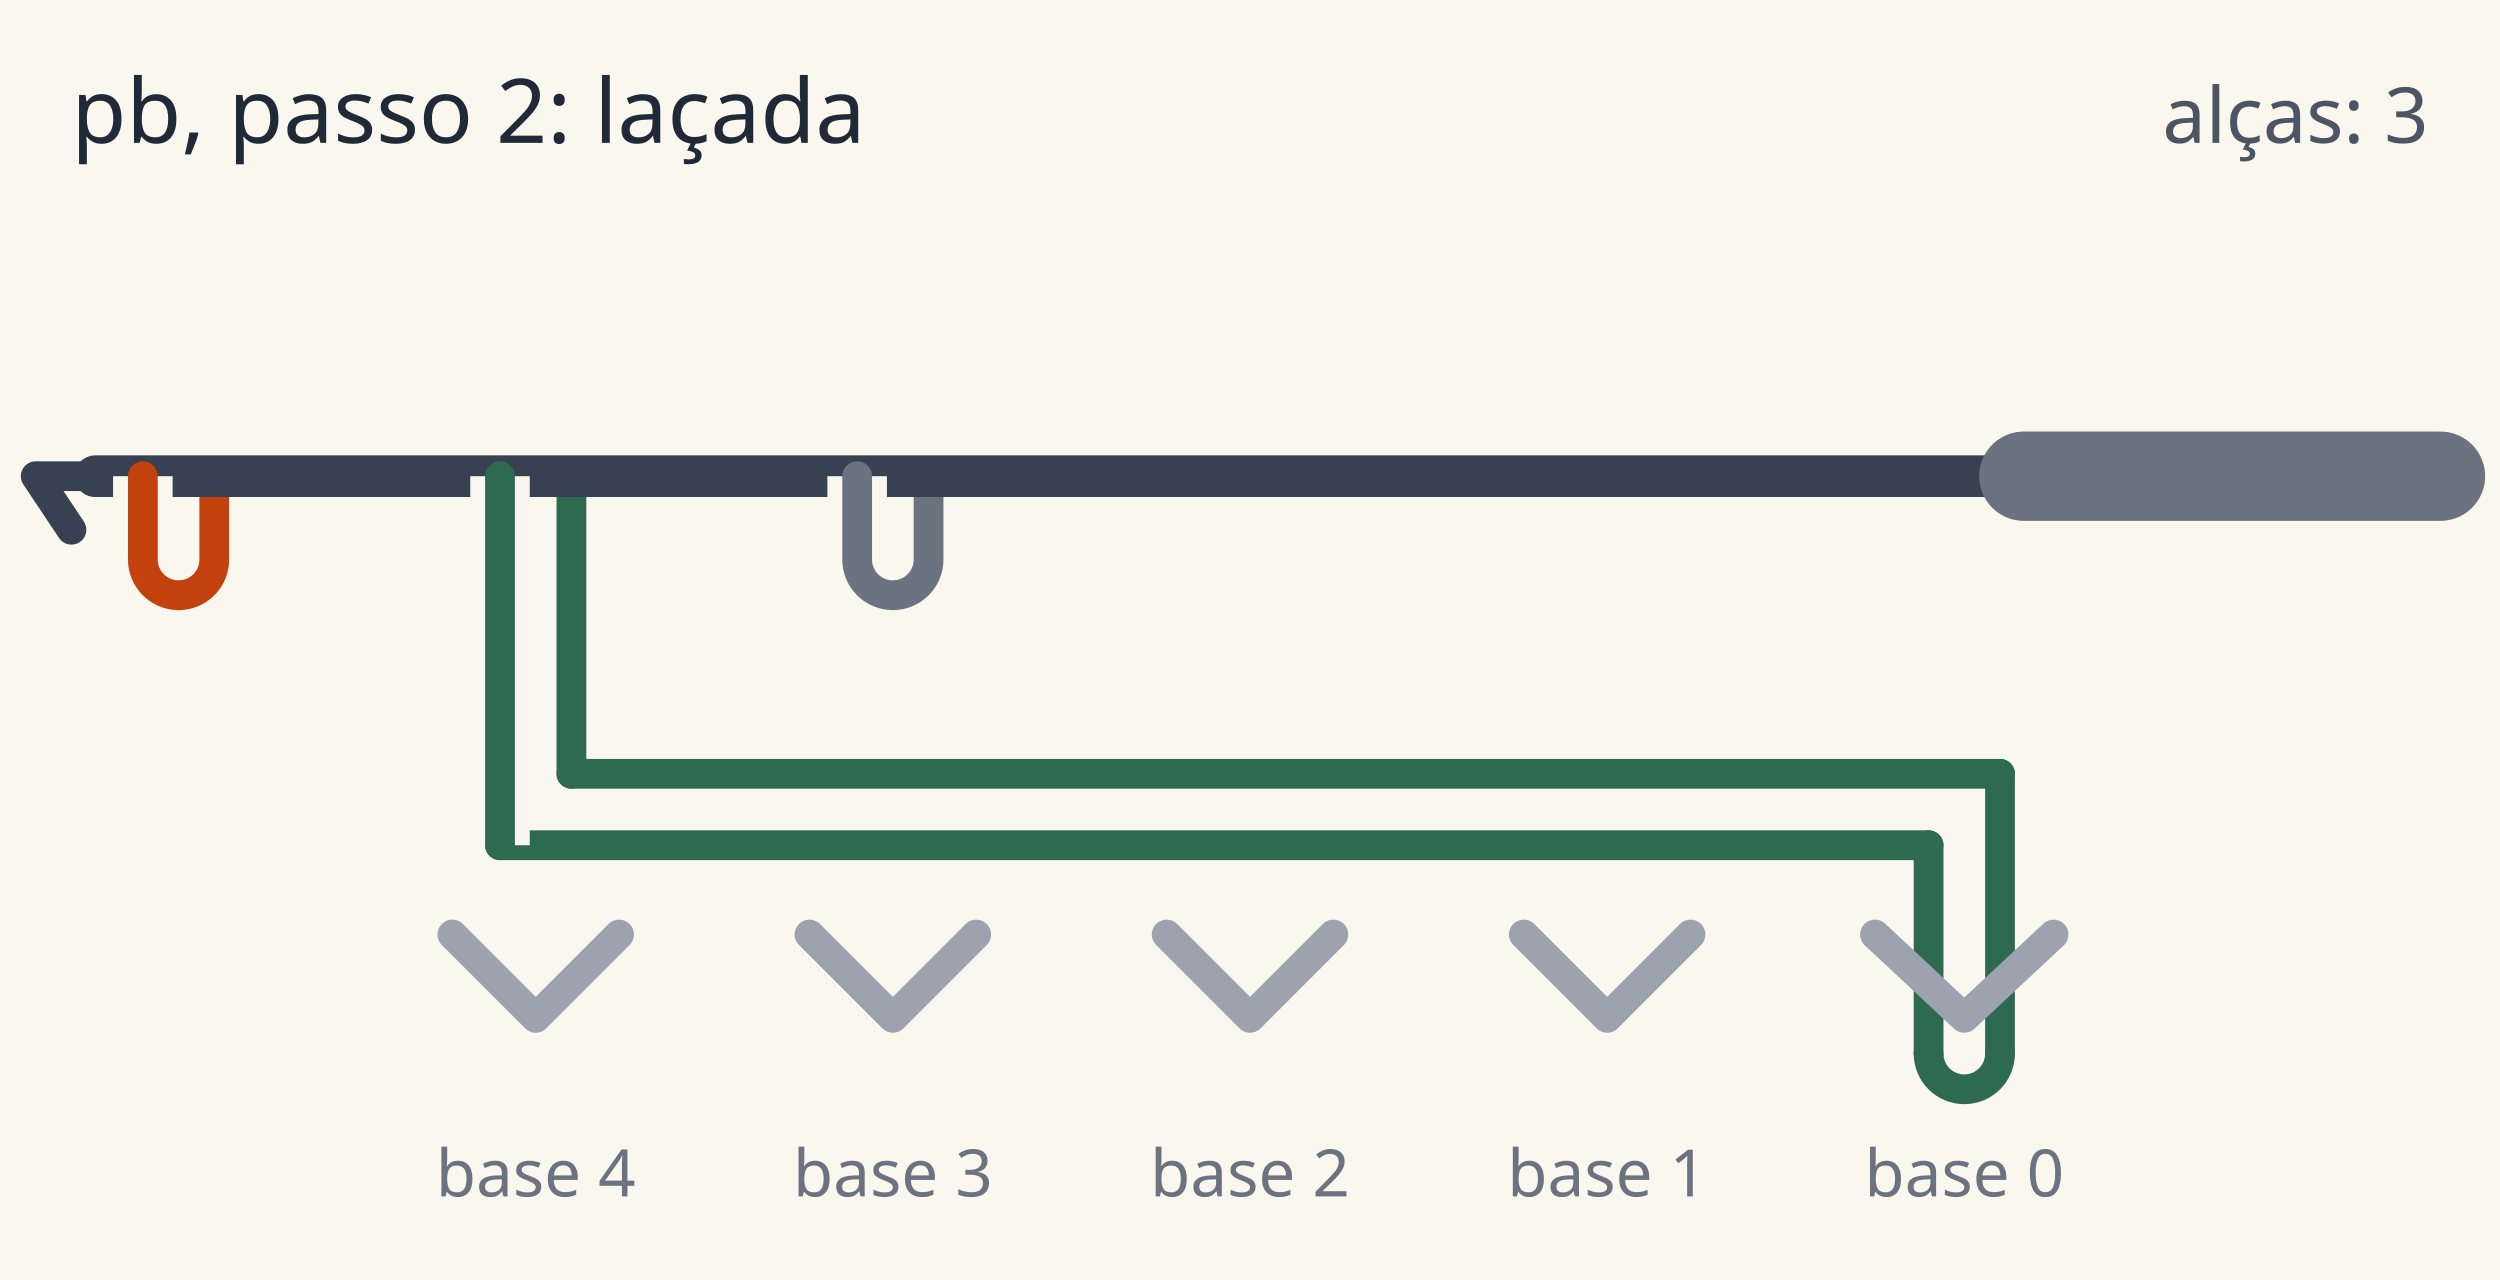
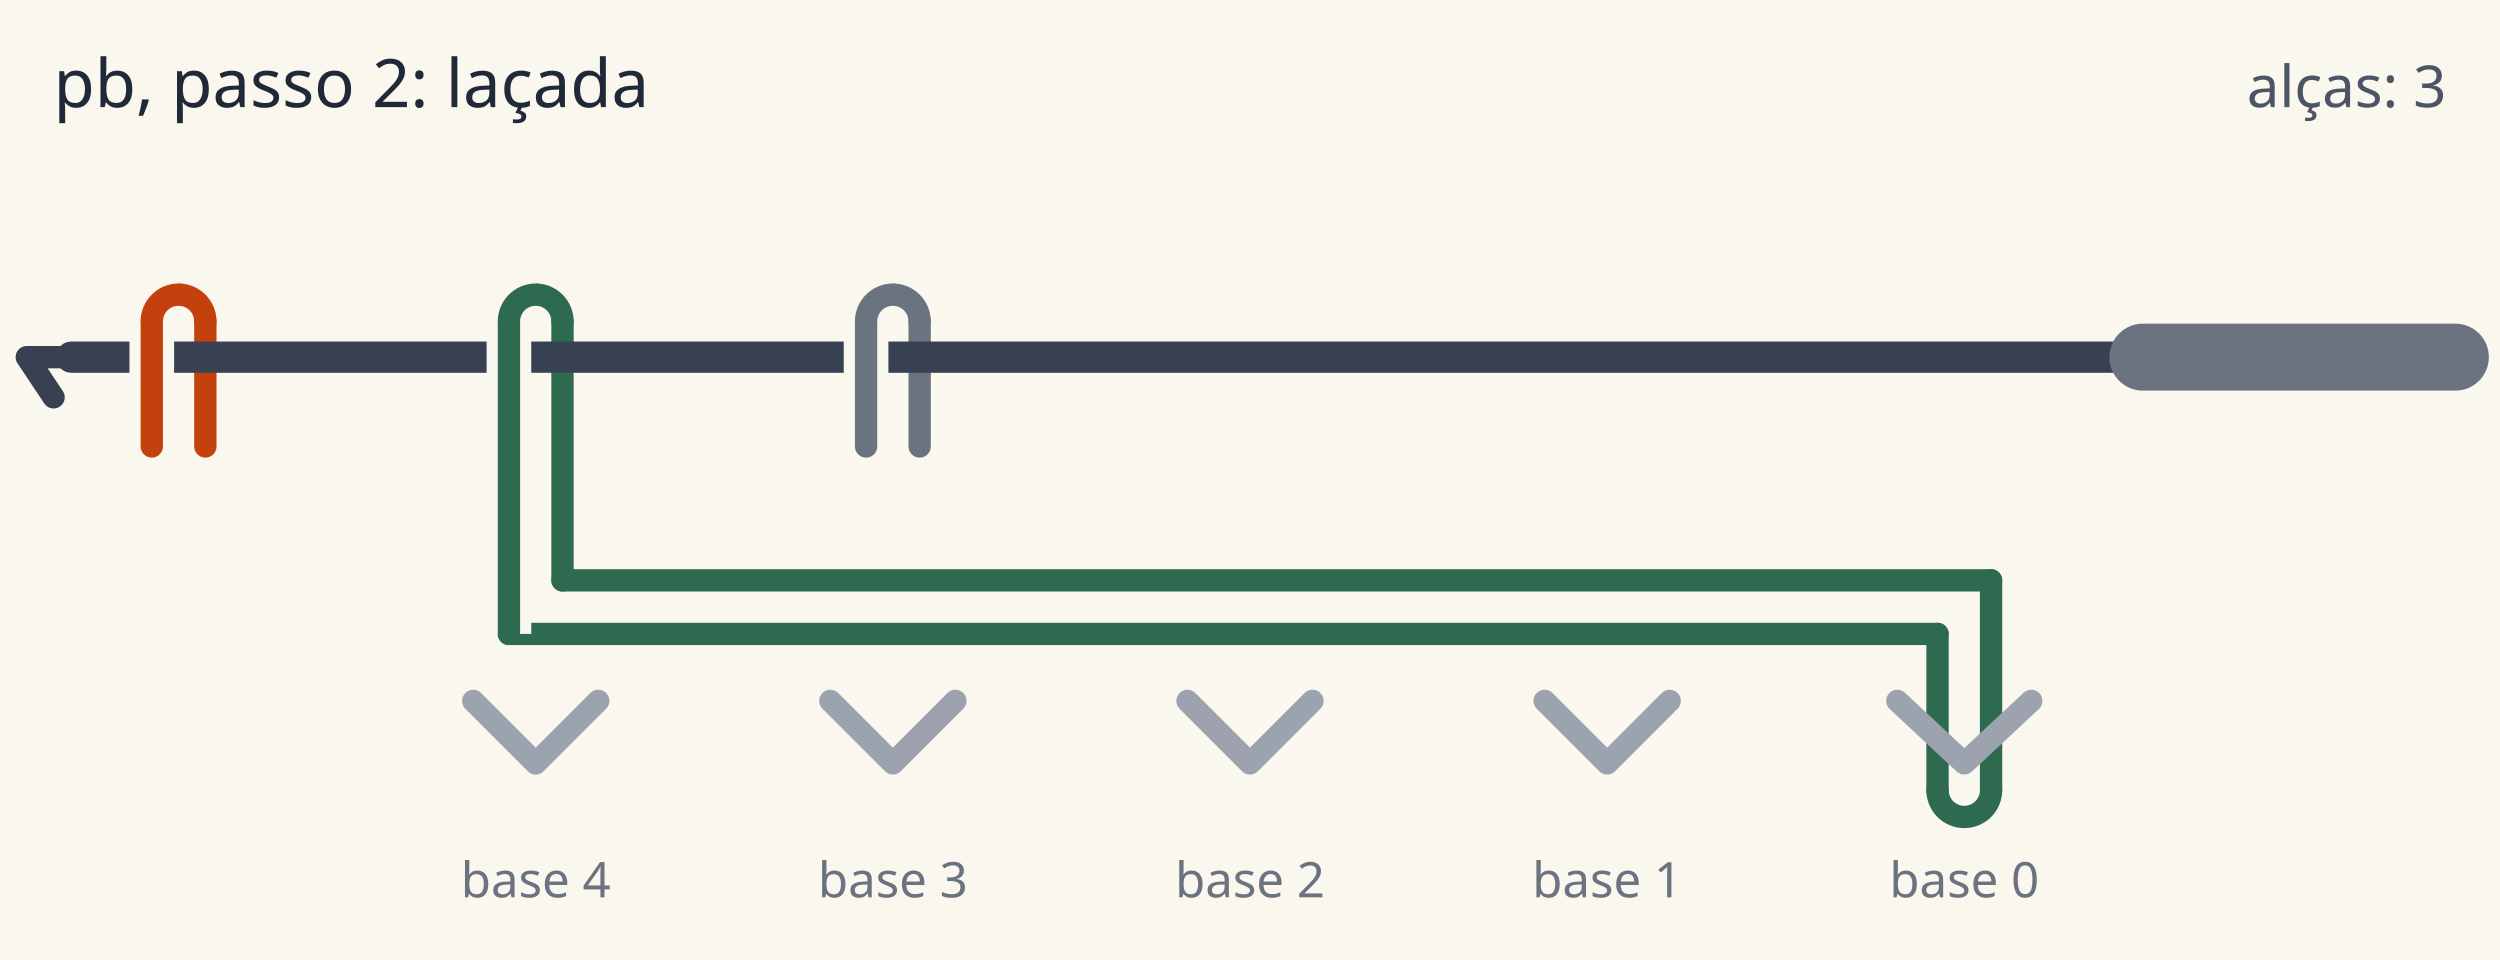
- <svg xmlns="http://www.w3.org/2000/svg" viewBox="0 0 420.0 215.0" width="420.0" height="215.0" font-family="sans-serif">
+ <svg xmlns="http://www.w3.org/2000/svg" viewBox="0 0 560.0 215.0" width="560.0" height="215.0" font-family="sans-serif">
  <rect width="100%" height="100%" fill="#faf7ef" />
  <text x="12" y="24" font-size="15" fill="#1f2937">pb, passo 2: laçada</text>
-   <text x="408.0" y="24" font-size="13" text-anchor="end" fill="#4b5563">alças: 3</text>
-   <text x="330.0" y="201.0" font-size="11" text-anchor="middle" fill="#6b7280">base 0</text>
-   <text x="270.0" y="201.0" font-size="11" text-anchor="middle" fill="#6b7280">base 1</text>
-   <text x="210.0" y="201.0" font-size="11" text-anchor="middle" fill="#6b7280">base 2</text>
-   <text x="150.0" y="201.0" font-size="11" text-anchor="middle" fill="#6b7280">base 3</text>
-   <text x="90.0" y="201.0" font-size="11" text-anchor="middle" fill="#6b7280">base 4</text>
-   <line data-leg="1" data-base="0" data-side="back" data-seg="1" x1="96.0" y1="130.0" x2="336.0" y2="130.0" stroke="#2d6a4f" stroke-width="5" stroke-linecap="round" />
-   <line data-leg="1" data-base="0" data-side="back" data-seg="2" x1="336.0" y1="130.0" x2="336.0" y2="177.0" stroke="#2d6a4f" stroke-width="5" stroke-linecap="round" />
-   <line data-leg="1" data-base="0" data-side="front" data-seg="1" x1="84.0" y1="142.0" x2="324.0" y2="142.0" stroke="#2d6a4f" stroke-width="5" stroke-linecap="round" />
-   <line data-leg="1" data-base="0" data-side="front" data-seg="2" x1="324.0" y1="142.0" x2="324.0" y2="177.0" stroke="#2d6a4f" stroke-width="5" stroke-linecap="round" />
-   <path data-leg-curve="1" data-base="0" d="M 336.0 177.0 A 6 6 0 0 1 324.0 177.0" fill="none" stroke="#2d6a4f" stroke-width="5" stroke-linecap="round" />
-   <path data-base-top="0" data-cx="330.0" data-hw="15.0" d="M 315.0 157.0 L 330.0 171.0 L 345.0 157.0" fill="none" stroke="#9ca3af" stroke-width="5" stroke-linecap="round" stroke-linejoin="round" />
-   <path data-base-top="1" data-cx="270.0" data-hw="14.0" d="M 256.0 157.0 L 270.0 171.0 L 284.0 157.0" fill="none" stroke="#9ca3af" stroke-width="5" stroke-linecap="round" stroke-linejoin="round" />
-   <path data-base-top="2" data-cx="210.0" data-hw="14.0" d="M 196.0 157.0 L 210.0 171.0 L 224.0 157.0" fill="none" stroke="#9ca3af" stroke-width="5" stroke-linecap="round" stroke-linejoin="round" />
-   <path data-base-top="3" data-cx="150.0" data-hw="14.0" d="M 136.0 157.0 L 150.0 171.0 L 164.0 157.0" fill="none" stroke="#9ca3af" stroke-width="5" stroke-linecap="round" stroke-linejoin="round" />
-   <path data-base-top="4" data-cx="90.0" data-hw="14.0" d="M 76.0 157.0 L 90.0 171.0 L 104.0 157.0" fill="none" stroke="#9ca3af" stroke-width="5" stroke-linecap="round" stroke-linejoin="round" />
-   <path data-loop="0" data-kind="initial" data-on-hook="1" data-part="back" data-cx="150.0" data-cy="80.0" d="M 156.0 80.0 L 156.0 94.0 A 6 6 0 0 1 150.0 100.0" fill="none" stroke="#6b7280" stroke-width="5" stroke-linecap="round" />
-   <line data-leg="1" data-base="0" data-side="back" data-seg="0" data-loop="1" data-kind="pulled" data-on-hook="1" data-part="back" data-cx="90.0" data-cy="80" x1="96.0" y1="80.0" x2="96.0" y2="130.0" stroke="#2d6a4f" stroke-width="5" stroke-linecap="round" />
-   <path data-loop="2" data-kind="yo" data-on-hook="1" data-part="back" data-cx="30.0" data-cy="80.0" d="M 36.0 80.0 L 36.0 94.0 A 6 6 0 0 1 30.0 100.0" fill="none" stroke="#c2410c" stroke-width="5" stroke-linecap="round" />
-   <line data-hook="1" x1="404.0" y1="80" x2="16.0" y2="80" stroke="#374151" stroke-width="7" stroke-linecap="round" />
-   <line data-hook-handle="1" x1="410.0" y1="80" x2="340.0" y2="80" stroke="#6b7280" stroke-width="15" stroke-linecap="round" />
+   <text x="548.0" y="24" font-size="13" text-anchor="end" fill="#4b5563">alças: 3</text>
+   <text x="440.0" y="201.0" font-size="11" text-anchor="middle" fill="#6b7280">base 0</text>
+   <text x="360.0" y="201.0" font-size="11" text-anchor="middle" fill="#6b7280">base 1</text>
+   <text x="280.0" y="201.0" font-size="11" text-anchor="middle" fill="#6b7280">base 2</text>
+   <text x="200.0" y="201.0" font-size="11" text-anchor="middle" fill="#6b7280">base 3</text>
+   <text x="120.0" y="201.0" font-size="11" text-anchor="middle" fill="#6b7280">base 4</text>
+   <path data-bend="0" data-side="back" d="M 206.0 72 A 6 6 0 0 0 200.0 66" fill="none" stroke="#6b7280" stroke-width="5" stroke-linecap="round" />
+   <line data-pair="0" data-side="back" data-seg="0" data-loop="0" data-kind="initial" data-on-hook="1" data-part="back" data-cx="200.0" data-cy="80" x1="206.0" y1="72.0" x2="206.0" y2="100.0" stroke="#6b7280" stroke-width="5" stroke-linecap="round" />
+   <path data-bend="1" data-side="back" d="M 126.0 72 A 6 6 0 0 0 120.0 66" fill="none" stroke="#2d6a4f" stroke-width="5" stroke-linecap="round" />
+   <line data-pair="1" data-side="back" data-seg="0" data-leg="1" data-base="0" data-loop="1" data-kind="pulled" data-on-hook="1" data-part="back" data-cx="120.0" data-cy="80" x1="126.0" y1="72.0" x2="126.0" y2="130.0" stroke="#2d6a4f" stroke-width="5" stroke-linecap="round" />
+   <path data-bend="2" data-side="back" d="M 46.0 72 A 6 6 0 0 0 40.0 66" fill="none" stroke="#c2410c" stroke-width="5" stroke-linecap="round" />
+   <line data-pair="2" data-side="back" data-seg="0" data-loop="2" data-kind="yo" data-on-hook="1" data-part="back" data-cx="40.0" data-cy="80" x1="46.0" y1="72.0" x2="46.0" y2="100.0" stroke="#c2410c" stroke-width="5" stroke-linecap="round" />
+   <line data-hook="1" x1="544.0" y1="80" x2="16.0" y2="80" stroke="#374151" stroke-width="7" stroke-linecap="round" />
+   <line data-hook-handle="1" x1="550.0" y1="80" x2="480.0" y2="80" stroke="#6b7280" stroke-width="15" stroke-linecap="round" />
  <path data-hook-tip="1" d="M 18.0 80 L 6.0 80 L 12.0 89" fill="none" stroke="#374151" stroke-width="5" stroke-linecap="round" stroke-linejoin="round" />
-   <path d="M 150.0 100.0 A 6 6 0 0 1 144.0 94.0 L 144.0 80.0" fill="none" stroke="#faf7ef" stroke-width="10" stroke-linecap="butt" />
-   <path data-loop="0" data-kind="initial" data-on-hook="1" data-part="front" data-cx="150.0" data-cy="80.0" d="M 150.0 100.0 A 6 6 0 0 1 144.0 94.0 L 144.0 80.0" fill="none" stroke="#6b7280" stroke-width="5" stroke-linecap="round" />
-   <line x1="84.0" y1="80.0" x2="84.0" y2="142.0" stroke="#faf7ef" stroke-width="10" stroke-linecap="butt" />
-   <line data-leg="1" data-base="0" data-side="front" data-seg="0" data-loop="1" data-kind="pulled" data-on-hook="1" data-part="front" data-cx="90.0" data-cy="80" x1="84.0" y1="80.0" x2="84.0" y2="142.0" stroke="#2d6a4f" stroke-width="5" stroke-linecap="round" />
-   <path d="M 30.0 100.0 A 6 6 0 0 1 24.0 94.0 L 24.0 80.0" fill="none" stroke="#faf7ef" stroke-width="10" stroke-linecap="butt" />
-   <path data-loop="2" data-kind="yo" data-on-hook="1" data-part="front" data-cx="30.0" data-cy="80.0" d="M 30.0 100.0 A 6 6 0 0 1 24.0 94.0 L 24.0 80.0" fill="none" stroke="#c2410c" stroke-width="5" stroke-linecap="round" />
+   <line data-pair="1" data-side="back" data-seg="1" data-leg="1" data-base="0" x1="126.0" y1="130.0" x2="446.0" y2="130.0" stroke="#2d6a4f" stroke-width="5" stroke-linecap="round" />
+   <line data-pair="1" data-side="back" data-seg="2" data-leg="1" data-base="0" x1="446.0" y1="130.0" x2="446.0" y2="177.0" stroke="#2d6a4f" stroke-width="5" stroke-linecap="round" />
+   <line data-pair="1" data-side="front" data-seg="1" data-leg="1" data-base="0" x1="114.0" y1="142.0" x2="434.0" y2="142.0" stroke="#2d6a4f" stroke-width="5" stroke-linecap="round" />
+   <line data-pair="1" data-side="front" data-seg="2" data-leg="1" data-base="0" x1="434.0" y1="142.0" x2="434.0" y2="177.0" stroke="#2d6a4f" stroke-width="5" stroke-linecap="round" />
+   <path data-leg-curve="1" data-base="0" d="M 446.0 177.0 A 6 6 0 0 1 434.0 177.0" fill="none" stroke="#2d6a4f" stroke-width="5" stroke-linecap="round" />
+   <path data-base-top="0" data-cx="440.0" data-hw="15.0" d="M 425.0 157.0 L 440.0 171.0 L 455.0 157.0" fill="none" stroke="#9ca3af" stroke-width="5" stroke-linecap="round" stroke-linejoin="round" />
+   <path data-base-top="1" data-cx="360.0" data-hw="14.0" d="M 346.0 157.0 L 360.0 171.0 L 374.0 157.0" fill="none" stroke="#9ca3af" stroke-width="5" stroke-linecap="round" stroke-linejoin="round" />
+   <path data-base-top="2" data-cx="280.0" data-hw="14.0" d="M 266.0 157.0 L 280.0 171.0 L 294.0 157.0" fill="none" stroke="#9ca3af" stroke-width="5" stroke-linecap="round" stroke-linejoin="round" />
+   <path data-base-top="3" data-cx="200.0" data-hw="14.0" d="M 186.0 157.0 L 200.0 171.0 L 214.0 157.0" fill="none" stroke="#9ca3af" stroke-width="5" stroke-linecap="round" stroke-linejoin="round" />
+   <path data-base-top="4" data-cx="120.0" data-hw="14.0" d="M 106.0 157.0 L 120.0 171.0 L 134.0 157.0" fill="none" stroke="#9ca3af" stroke-width="5" stroke-linecap="round" stroke-linejoin="round" />
+   <path d="M 200.0 66 A 6 6 0 0 0 194.0 72" stroke="#faf7ef" stroke-width="10" stroke-linecap="butt" fill="none" />
+   <path data-bend="0" data-side="front" d="M 200.0 66 A 6 6 0 0 0 194.0 72" fill="none" stroke="#6b7280" stroke-width="5" stroke-linecap="round" />
+   <line x1="194.0" y1="72.0" x2="194.0" y2="100.0" stroke="#faf7ef" stroke-width="10" stroke-linecap="butt" fill="none" />
+   <line data-pair="0" data-side="front" data-seg="0" data-loop="0" data-kind="initial" data-on-hook="1" data-part="front" data-cx="200.0" data-cy="80" x1="194.0" y1="72.0" x2="194.0" y2="100.0" stroke="#6b7280" stroke-width="5" stroke-linecap="round" />
+   <path d="M 120.0 66 A 6 6 0 0 0 114.0 72" stroke="#faf7ef" stroke-width="10" stroke-linecap="butt" fill="none" />
+   <path data-bend="1" data-side="front" d="M 120.0 66 A 6 6 0 0 0 114.0 72" fill="none" stroke="#2d6a4f" stroke-width="5" stroke-linecap="round" />
+   <line x1="114.0" y1="72.0" x2="114.0" y2="142.0" stroke="#faf7ef" stroke-width="10" stroke-linecap="butt" fill="none" />
+   <line data-pair="1" data-side="front" data-seg="0" data-leg="1" data-base="0" data-loop="1" data-kind="pulled" data-on-hook="1" data-part="front" data-cx="120.0" data-cy="80" x1="114.0" y1="72.0" x2="114.0" y2="142.0" stroke="#2d6a4f" stroke-width="5" stroke-linecap="round" />
+   <path d="M 40.0 66 A 6 6 0 0 0 34.0 72" stroke="#faf7ef" stroke-width="10" stroke-linecap="butt" fill="none" />
+   <path data-bend="2" data-side="front" d="M 40.0 66 A 6 6 0 0 0 34.0 72" fill="none" stroke="#c2410c" stroke-width="5" stroke-linecap="round" />
+   <line x1="34.0" y1="72.0" x2="34.0" y2="100.0" stroke="#faf7ef" stroke-width="10" stroke-linecap="butt" fill="none" />
+   <line data-pair="2" data-side="front" data-seg="0" data-loop="2" data-kind="yo" data-on-hook="1" data-part="front" data-cx="40.0" data-cy="80" x1="34.0" y1="72.0" x2="34.0" y2="100.0" stroke="#c2410c" stroke-width="5" stroke-linecap="round" />
</svg>
